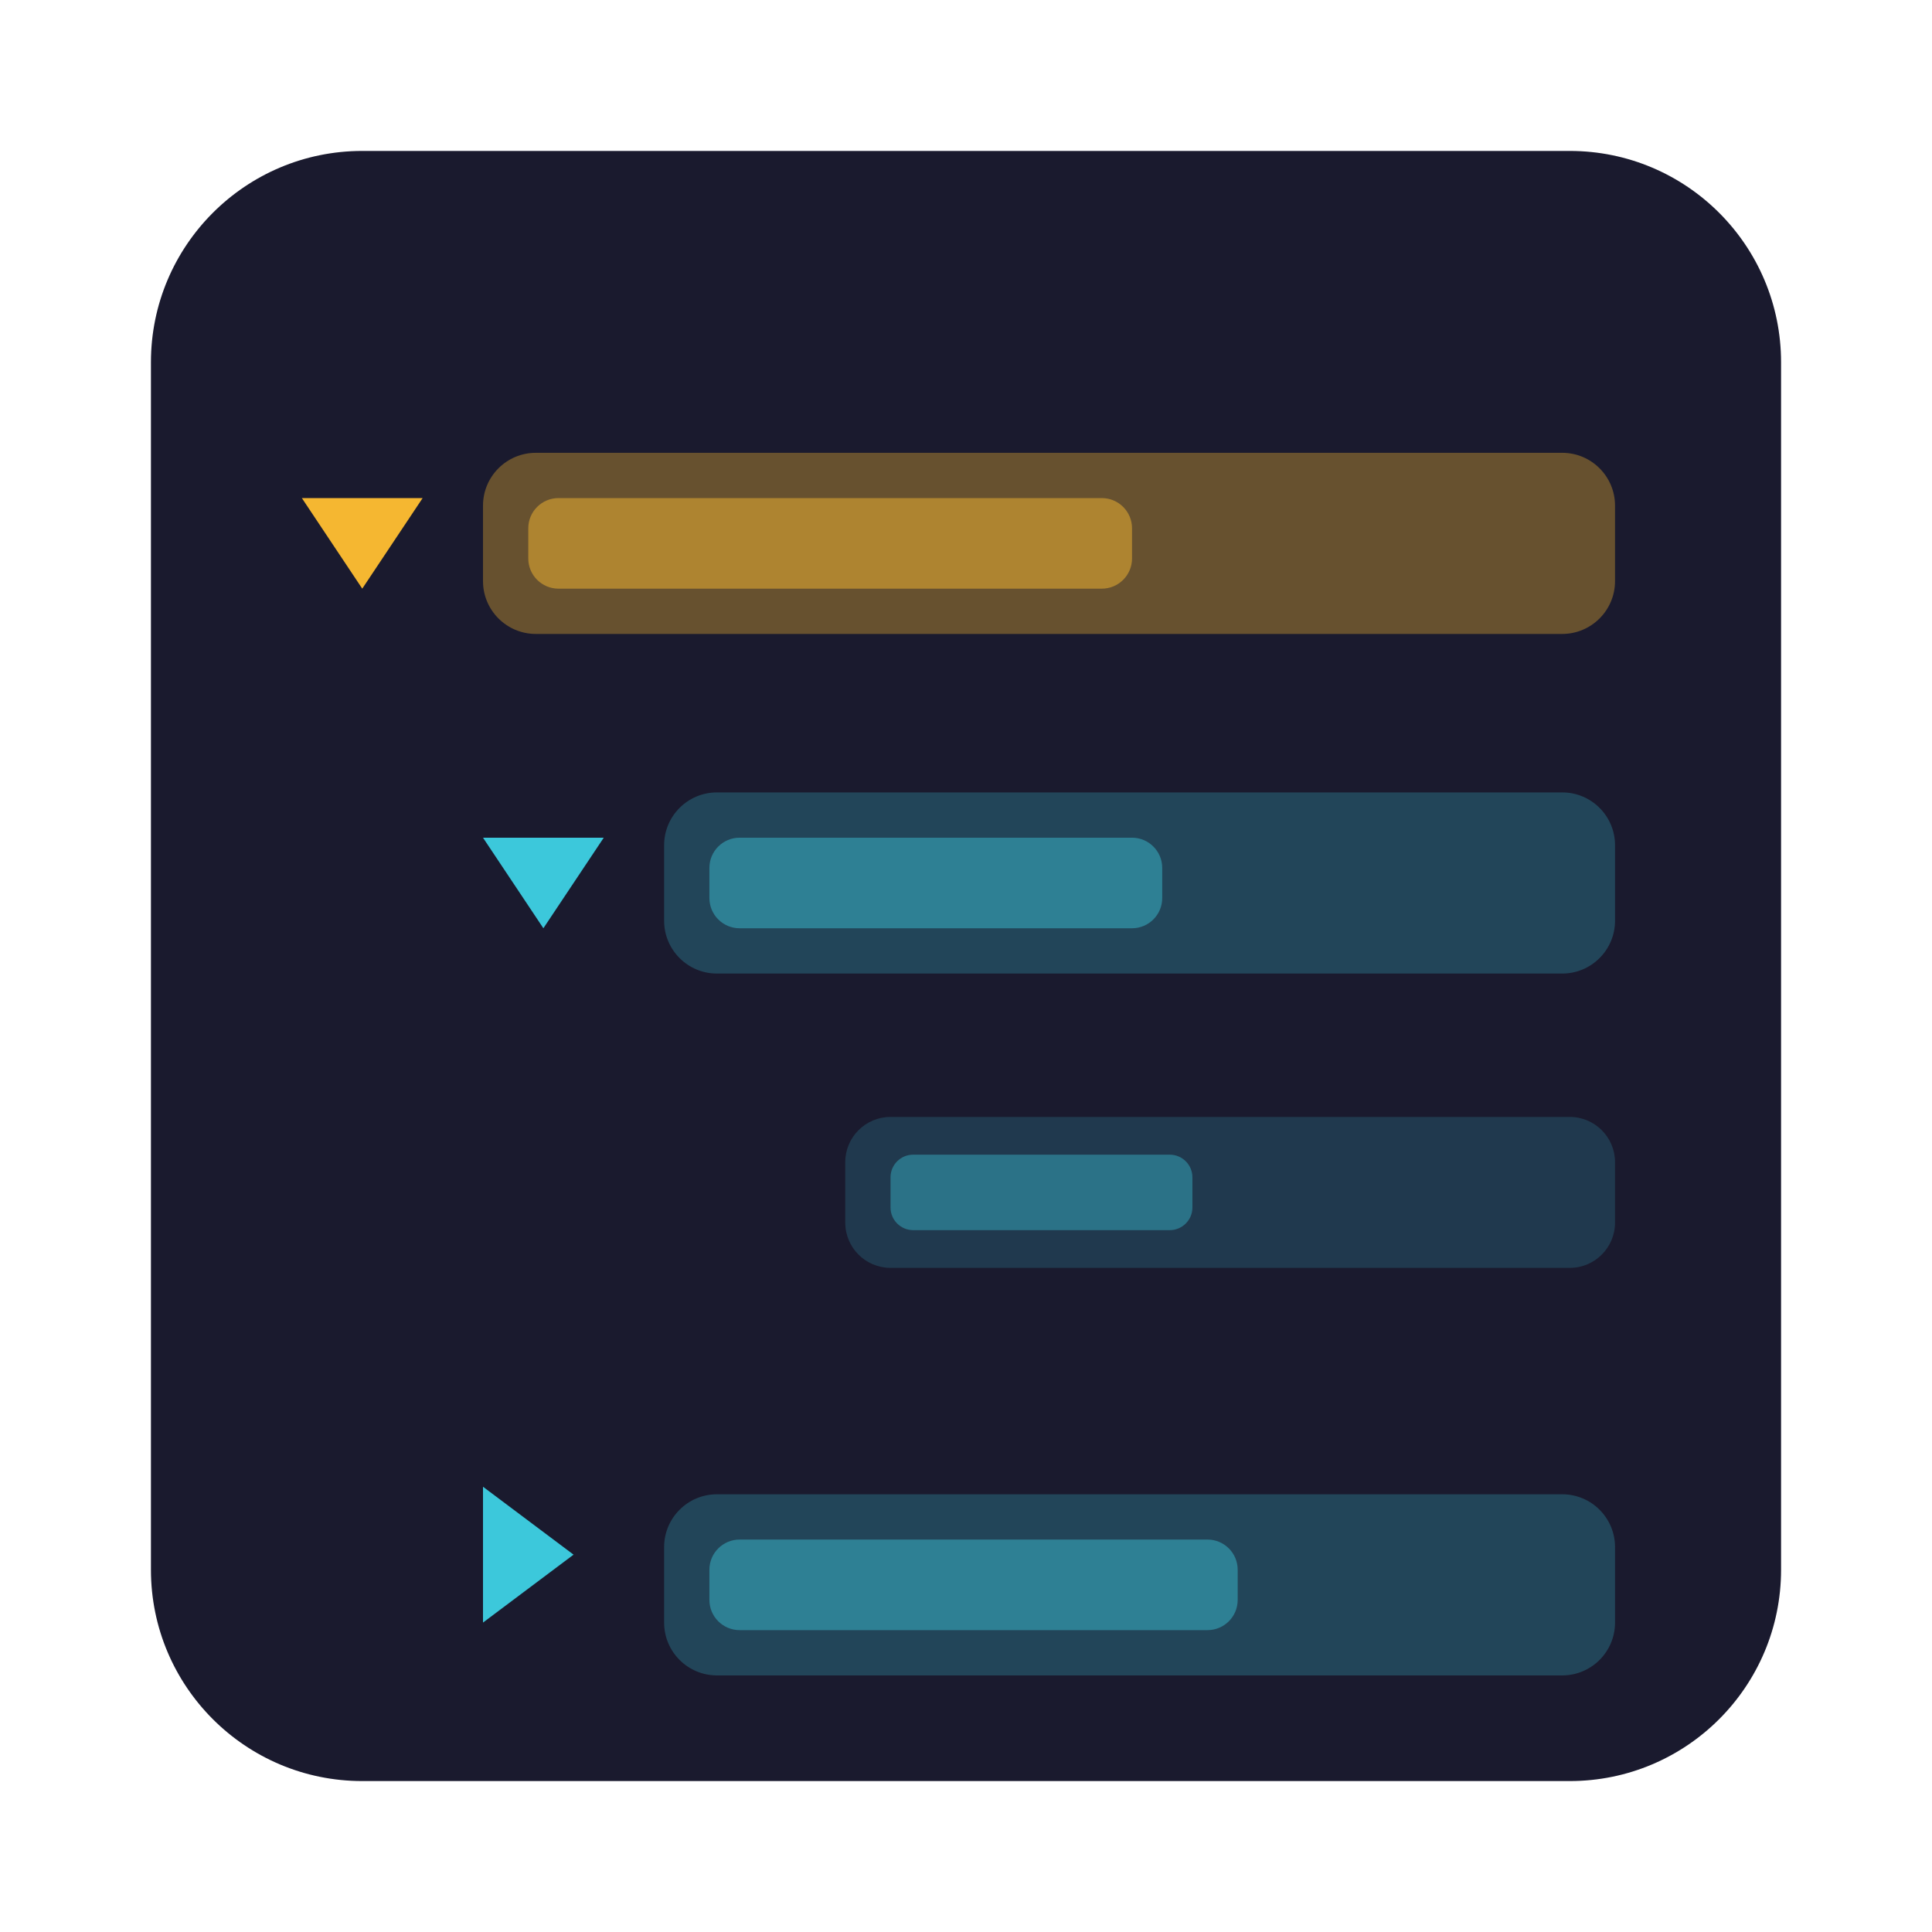
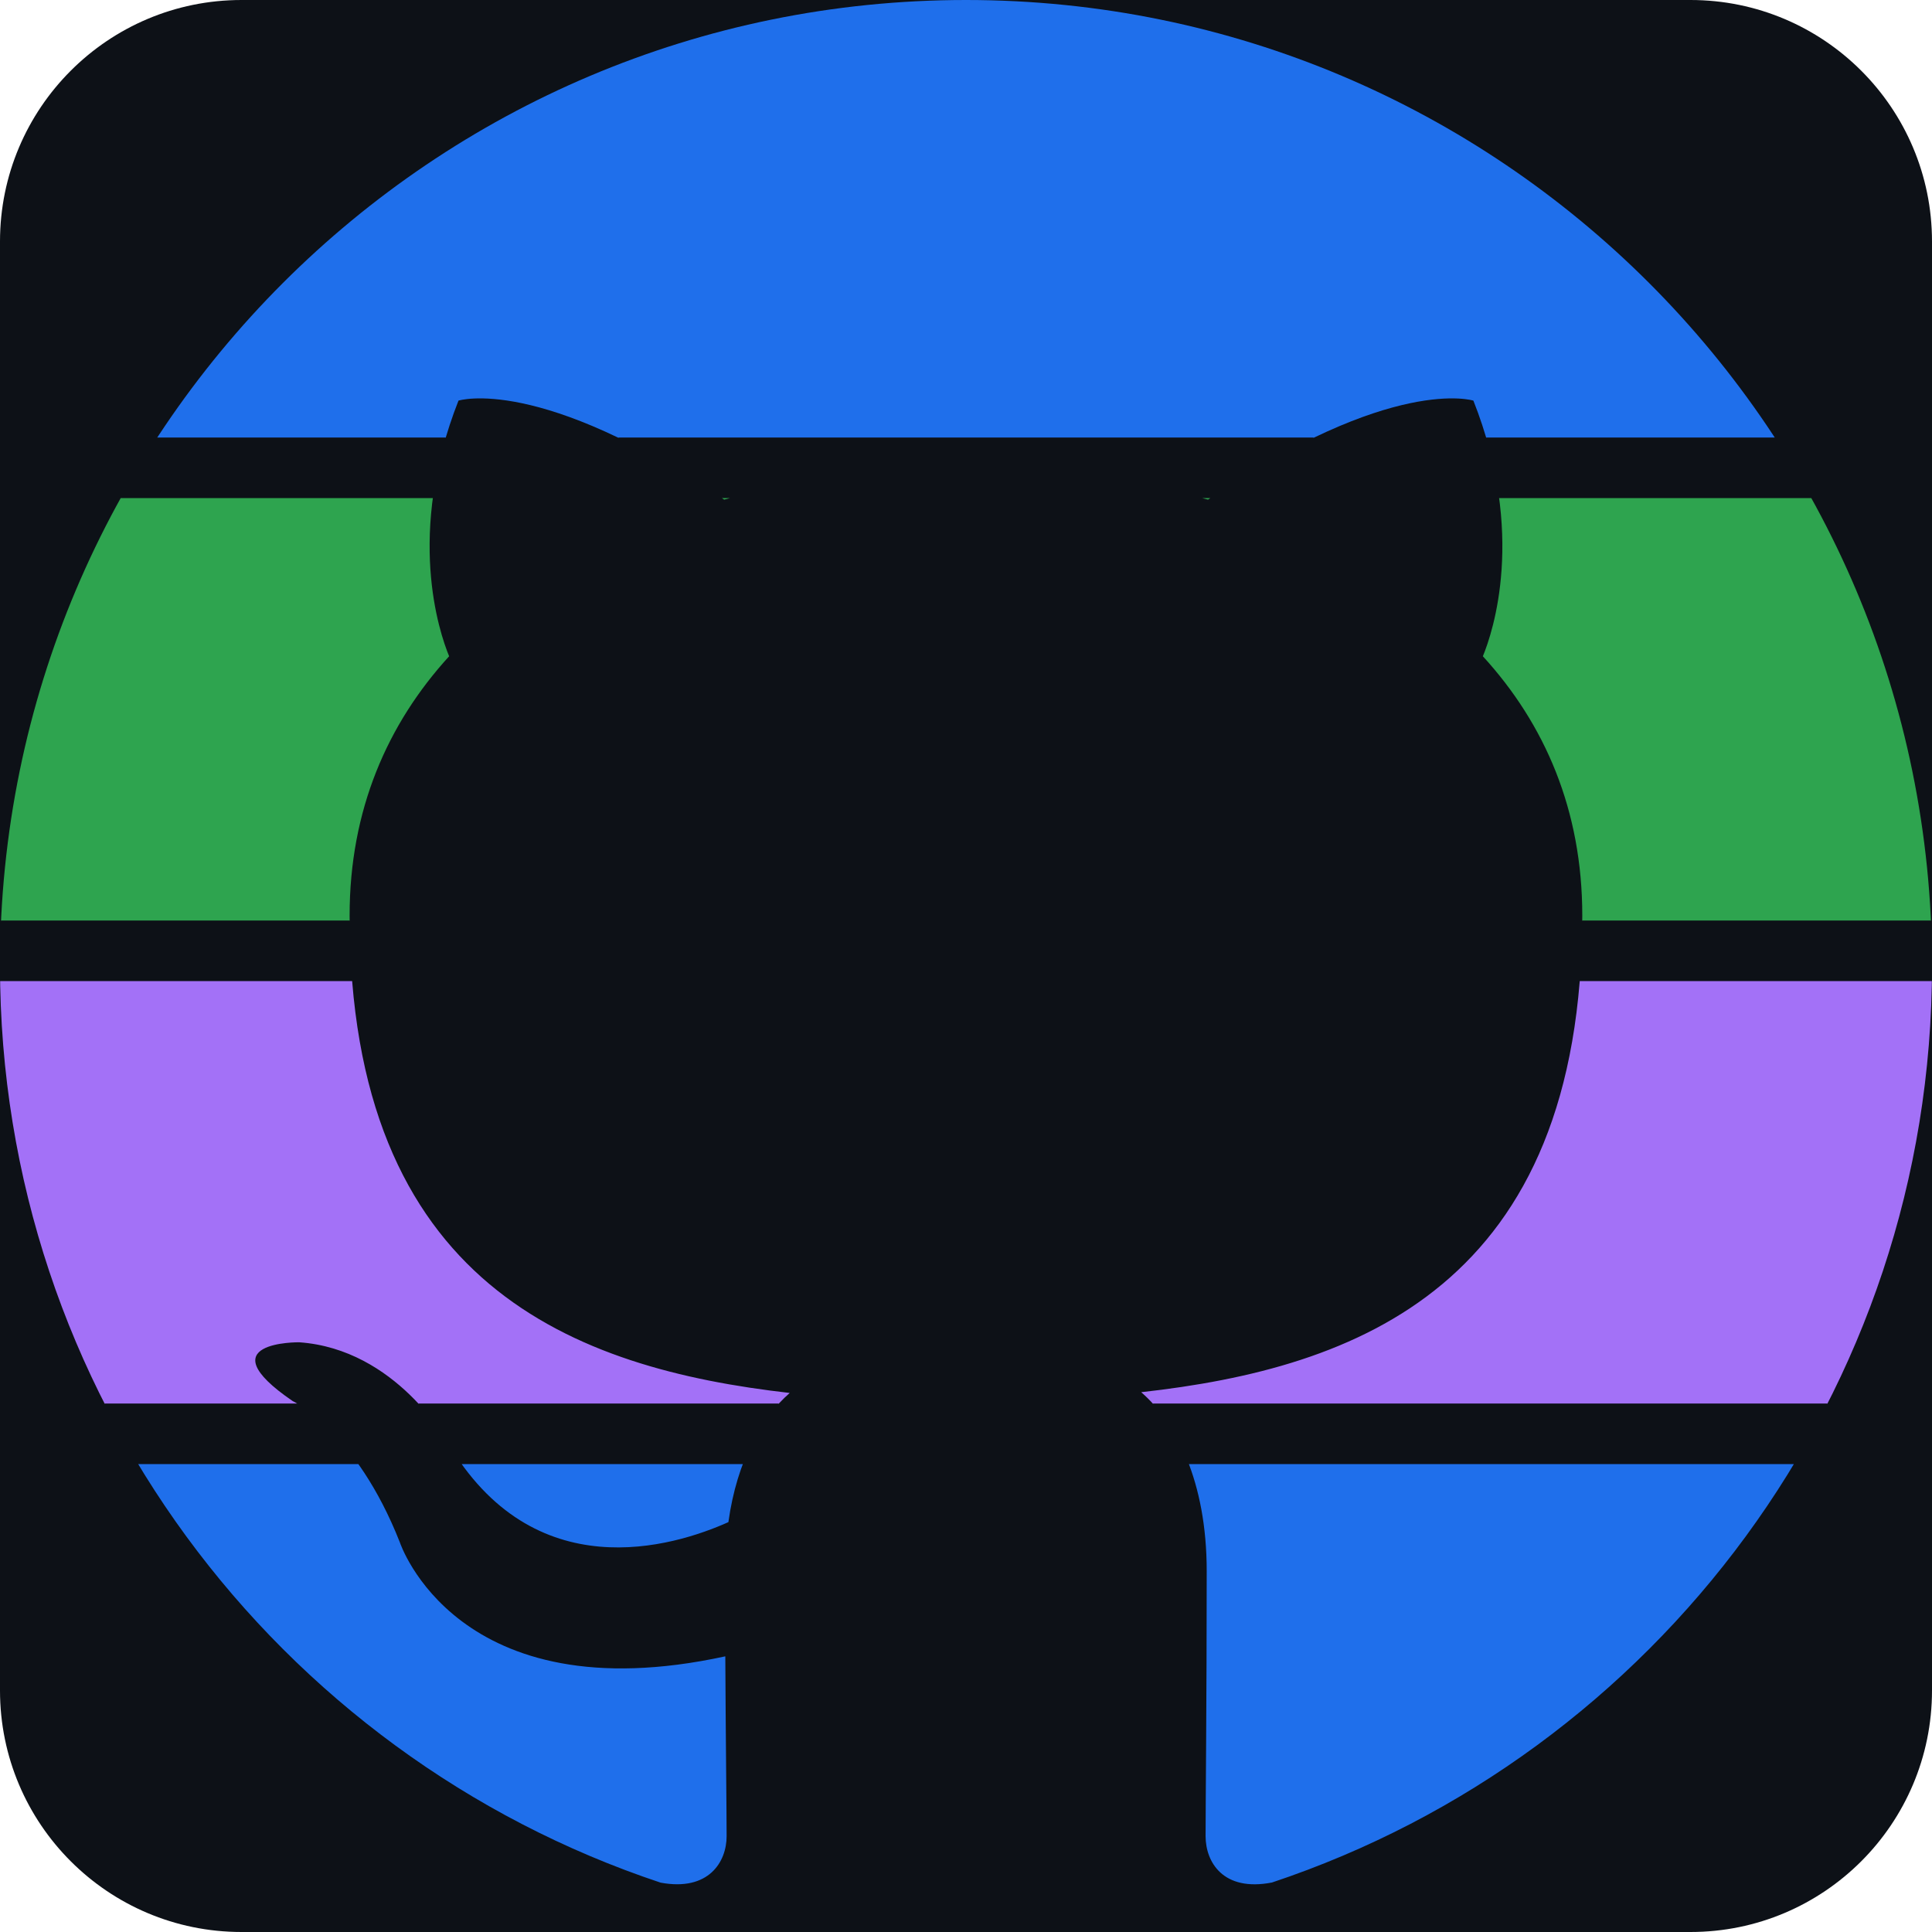
- <svg xmlns="http://www.w3.org/2000/svg" viewBox="0 0 512 512" width="512" height="512">
-   <rect x="40" y="40" width="432" height="432" rx="56" ry="56" fill="#1A1A2E" />
-   <polygon points="80,132 112,132 96,156" fill="#F5B731" />
-   <rect x="128" y="120" width="300" height="48" rx="14" fill="#F5B731" opacity="0.35" />
-   <rect x="140" y="132" width="160" height="24" rx="8" fill="#F5B731" opacity="0.5" />
-   <polygon points="128,222 160,222 144,246" fill="#3CC8DB" />
-   <rect x="176" y="210" width="252" height="48" rx="14" fill="#3CC8DB" opacity="0.25" />
-   <rect x="188" y="222" width="120" height="24" rx="8" fill="#3CC8DB" opacity="0.45" />
-   <rect x="224" y="296" width="204" height="40" rx="12" fill="#3CC8DB" opacity="0.18" />
-   <rect x="236" y="306" width="80" height="20" rx="6" fill="#3CC8DB" opacity="0.4" />
-   <polygon points="128,394 152,412 128,430" fill="#3CC8DB" />
-   <rect x="176" y="396" width="252" height="48" rx="14" fill="#3CC8DB" opacity="0.25" />
-   <rect x="188" y="408" width="140" height="24" rx="8" fill="#3CC8DB" opacity="0.45" />
+ <svg xmlns="http://www.w3.org/2000/svg" viewBox="0 0 256 256" width="512" height="512">
+   <defs>
+     <clipPath id="octo">
+       <path d="M128.001 0C57.317 0 0 57.307 0 128.001c0 56.554 36.676 104.535 87.535 121.46 6.397 1.185 8.746-2.777 8.746-6.158 0-3.052-.12-13.135-.174-23.83-35.61 7.742-43.124-15.103-43.124-15.103-5.823-14.795-14.213-18.73-14.213-18.73-11.613-7.944.876-7.78.876-7.78 12.853.902 19.621 13.19 19.621 13.19 11.417 19.568 29.945 13.911 37.249 10.64 1.149-8.272 4.466-13.92 8.127-17.116-28.431-3.236-58.318-14.212-58.318-63.258 0-13.975 5-25.394 13.188-34.358-1.329-3.224-5.71-16.242 1.24-33.874 0 0 10.749-3.44 35.21 13.121 10.21-2.836 21.16-4.258 32.038-4.307 10.878.049 21.837 1.47 32.066 4.307 24.431-16.56 35.165-13.12 35.165-13.12 6.967 17.63 2.584 30.65 1.255 33.873 8.207 8.964 13.173 20.383 13.173 34.358 0 49.163-29.944 59.988-58.447 63.157 4.591 3.972 8.682 11.762 8.682 23.704 0 17.126-.148 30.91-.148 35.126 0 3.407 2.304 7.398 8.792 6.14C219.37 232.5 256 184.537 256 128.002 256 57.307 198.691 0 128.001 0z" />
+     </clipPath>
+   </defs>
+   <rect width="256" height="256" rx="32" fill="#0d1117" />
+   <g clip-path="url(#octo)">
+     <rect y="0" width="256" height="58" fill="#1f6feb" />
+     <rect y="58" width="256" height="8" fill="#0d1117" />
+     <rect y="66" width="256" height="56" fill="#2ea44f" />
+     <rect y="122" width="256" height="8" fill="#0d1117" />
+     <rect y="130" width="256" height="56" fill="#a371f7" />
+     <rect y="186" width="256" height="8" fill="#0d1117" />
+     <rect y="194" width="256" height="62" fill="#1f6feb" />
+   </g>
</svg>
